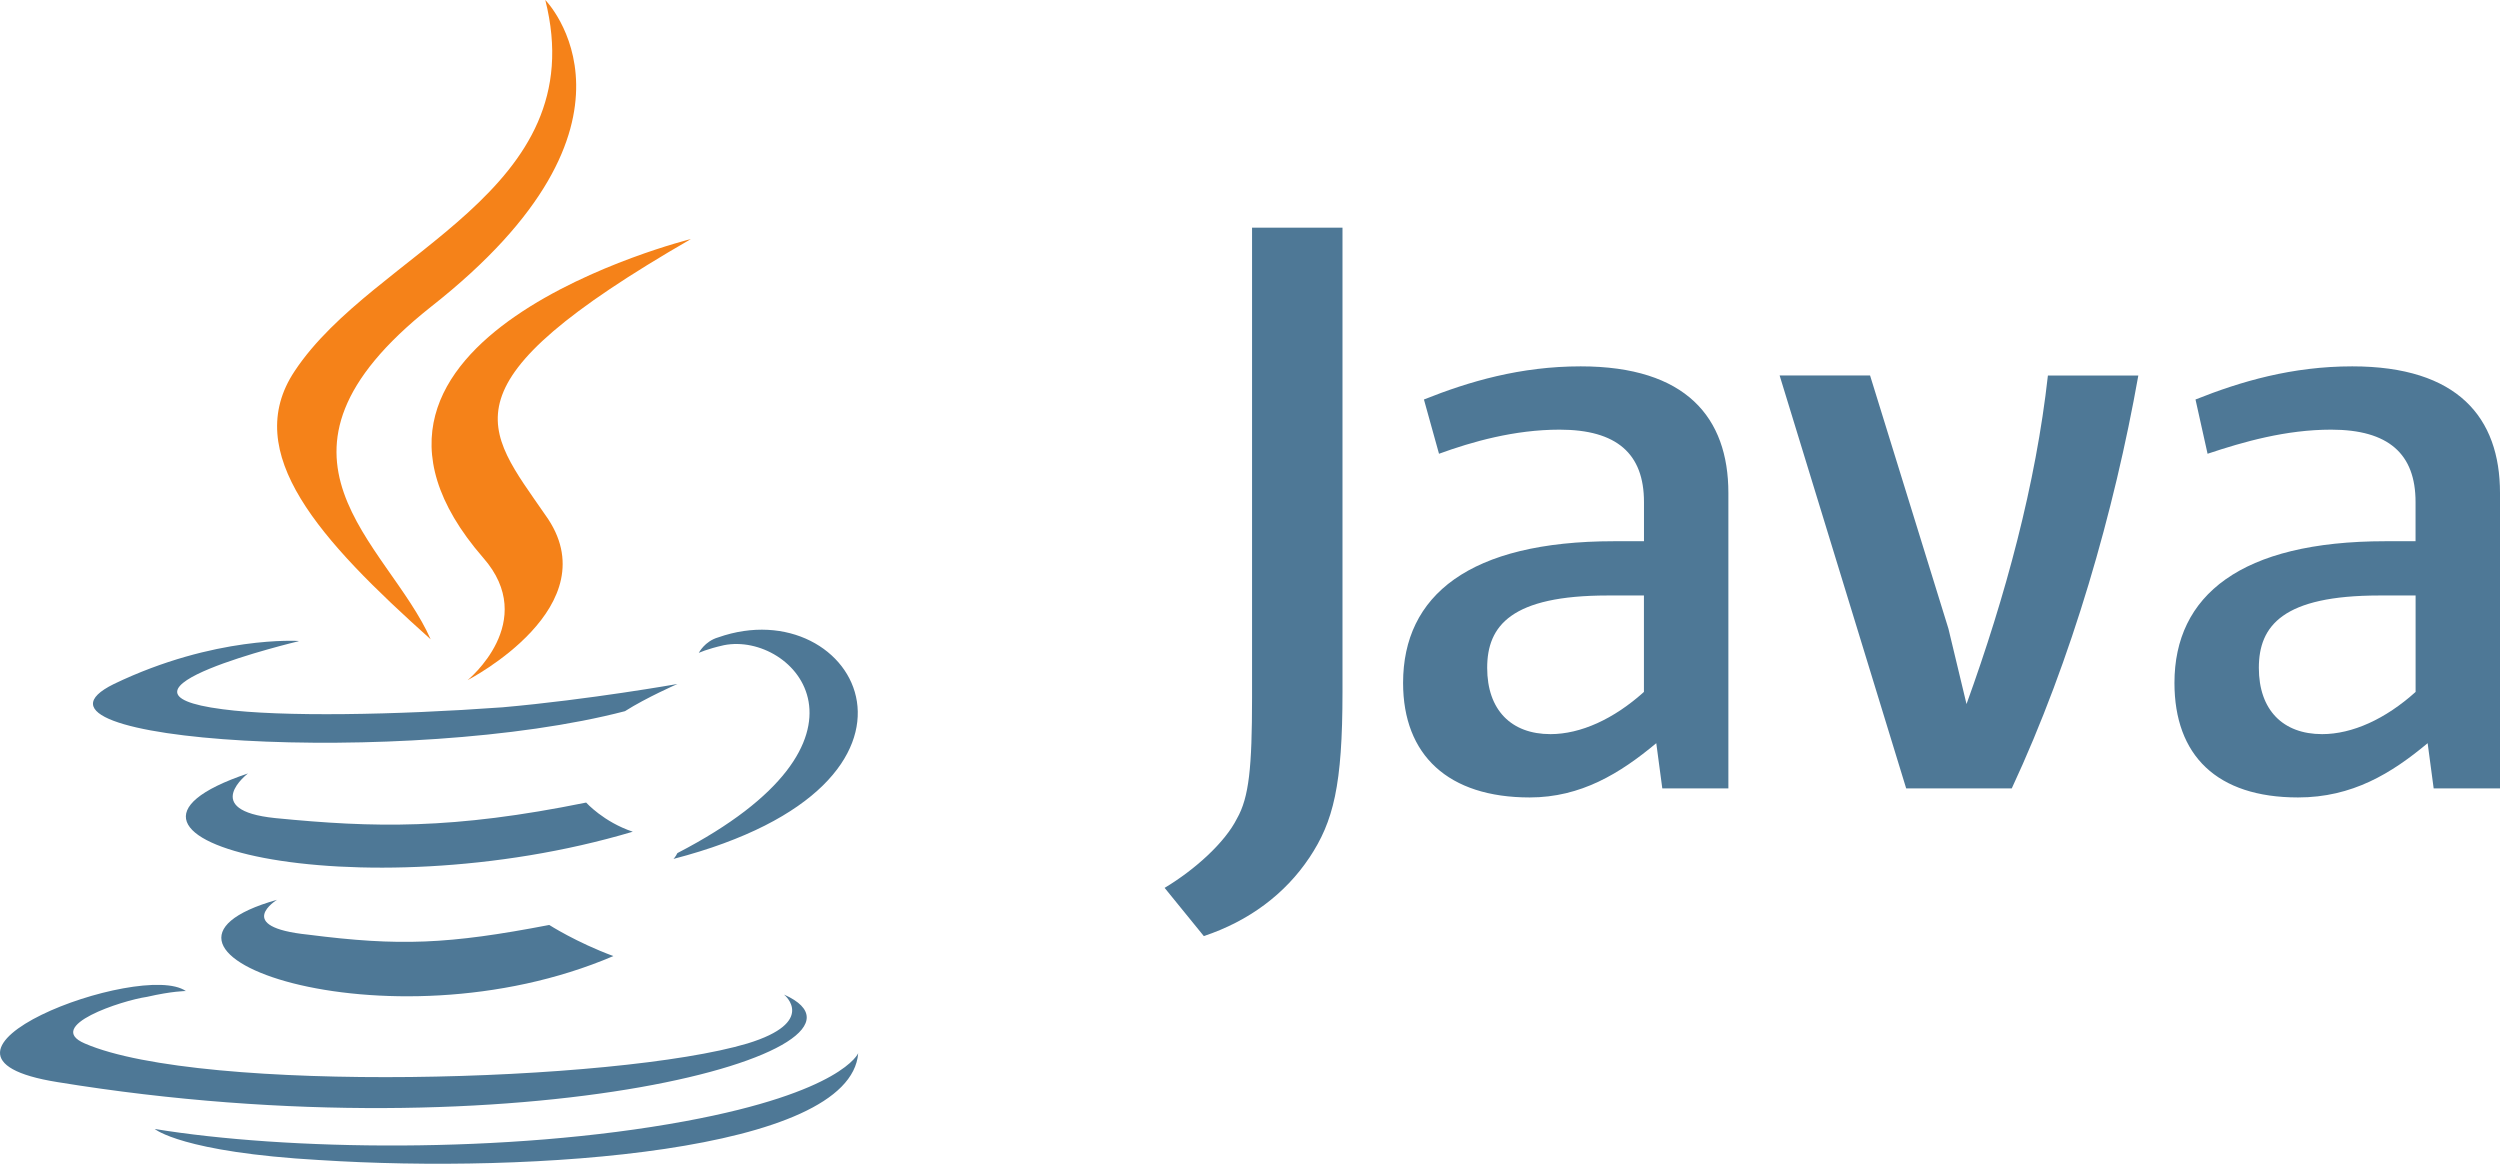
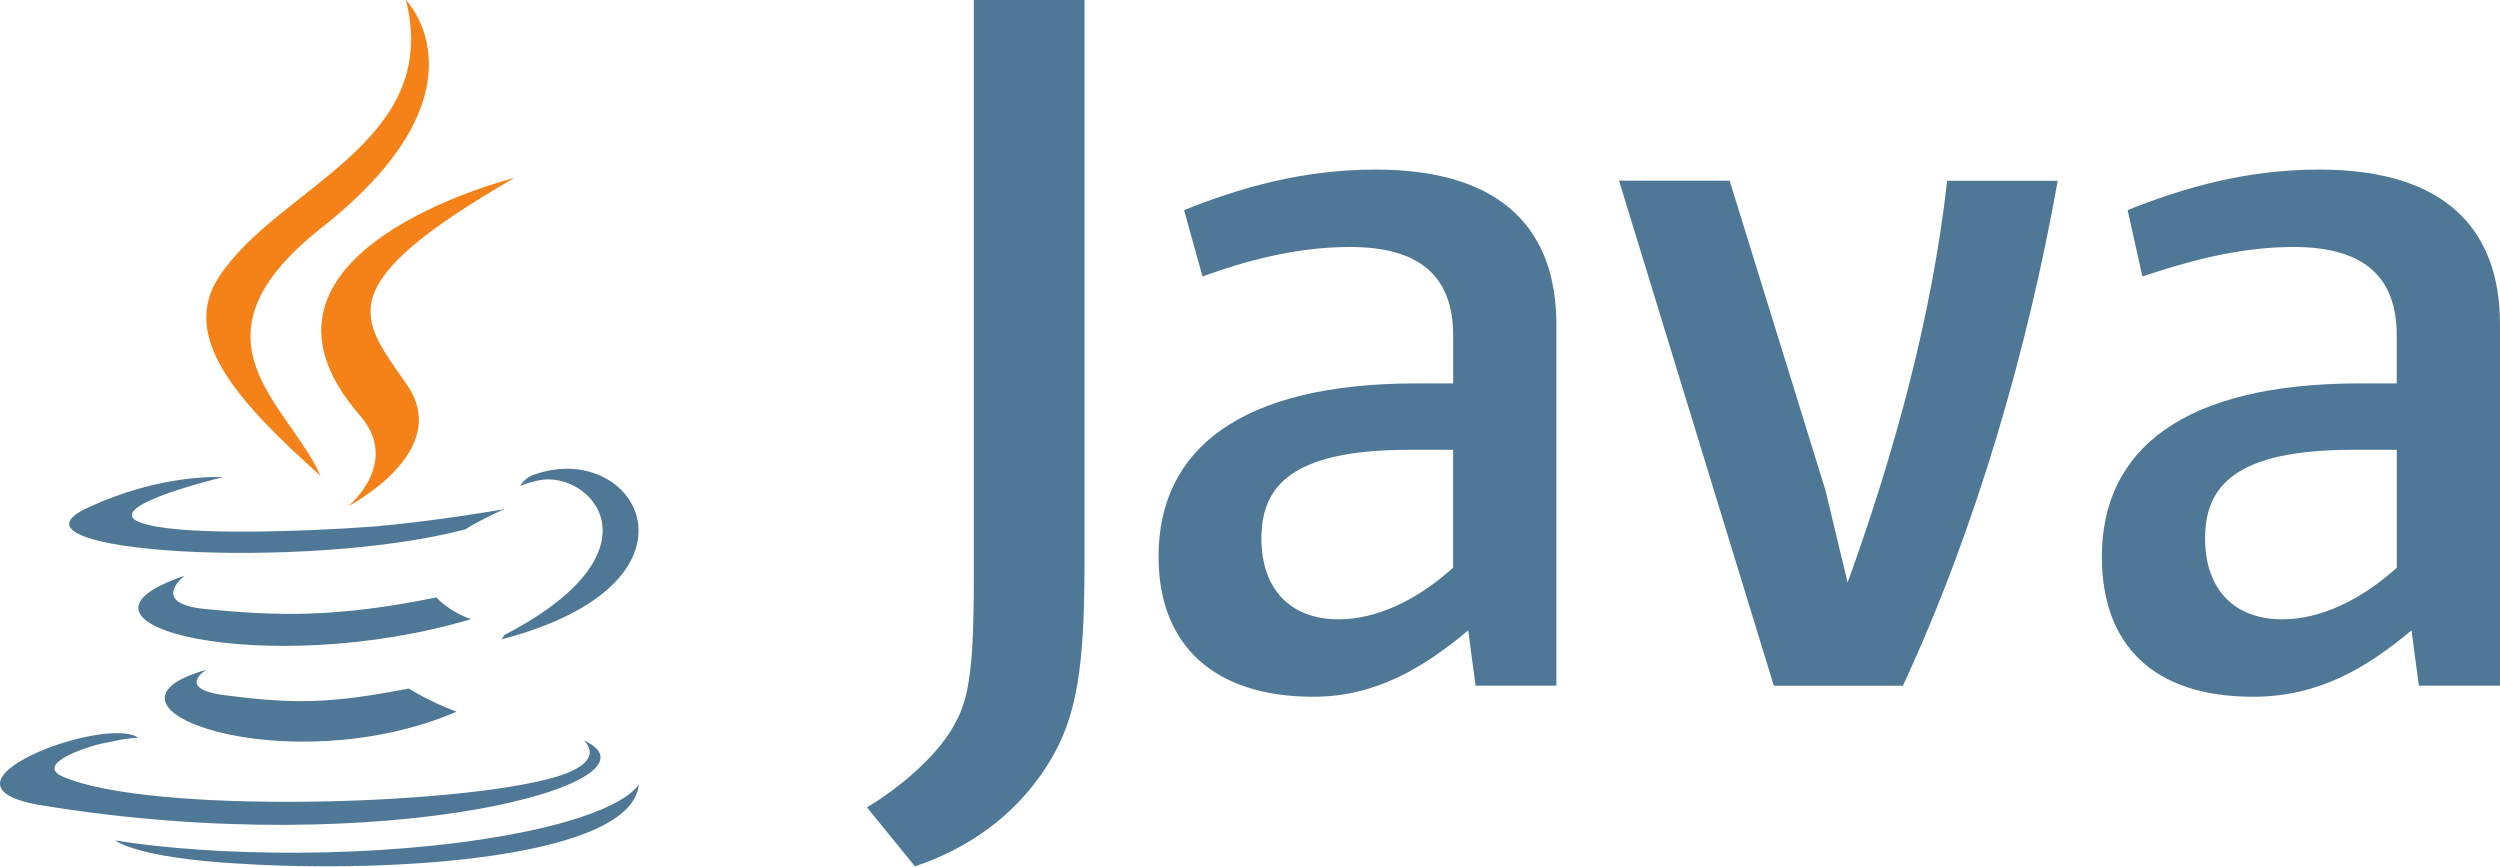
- <svg xmlns="http://www.w3.org/2000/svg" width="98.818" height="46" version="1.1" id="svg3">
+ <svg xmlns="http://www.w3.org/2000/svg" width="132.747" height="46" version="1.1" id="svg3">
  <defs id="defs3" />
  <path d="m 10.956,35.562 c 0,0 -1.767,1.075 1.23,1.383 3.6,0.46 5.53,0.384 9.524,-0.384 0,0 1.075,0.69 2.535,1.23 -8.987,3.84 -20.354,-0.23 -13.288,-2.227 z M 9.804,30.57 c 0,0 -1.92,1.46 1.075,1.767 3.917,0.384 7,0.46 12.29,-0.614 0,0 0.69,0.768 1.843,1.152 -10.83,3.226 -22.966,0.307 -15.208,-2.304 z m 21.2,8.756 c 0,0 1.306,1.075 -1.46,1.92 -5.146,1.536 -21.583,1.997 -26.192,0 -1.613,-0.69 1.46,-1.7 2.458,-1.843 1,-0.23 1.536,-0.23 1.536,-0.23 -1.766,-1.23 -11.752,2.535 -5.07,3.6 18.357,2.995 33.488,-1.306 28.726,-3.456 z m -19.204,-13.979 c 0,0 -8.372,1.997 -2.996,2.688 2.304,0.307 6.836,0.23 11.06,-0.077 3.456,-0.307 6.913,-0.922 6.913,-0.922 0,0 -1.23,0.538 -2.074,1.075 -8.526,2.227 -24.886,1.23 -20.2,-1.075 3.994,-1.92 7.297,-1.7 7.297,-1.7 z m 14.978,8.372 c 8.602,-4.455 4.608,-8.756 1.843,-8.218 -0.69,0.154 -1,0.307 -1,0.307 0,0 0.23,-0.46 0.768,-0.614 5.453,-1.92 9.755,5.76 -1.767,8.756 0,0 0.077,-0.077 0.154,-0.23 z m -14.132,12.135 c 8.295,0.538 20.97,-0.307 21.276,-4.224 0,0 -0.614,1.536 -6.836,2.688 -7.066,1.306 -15.822,1.152 -20.97,0.307 0,0 1.075,0.922 6.53,1.23 z" fill="#4e7896" id="path1" />
  <path d="m 21.555,0 c 0,0 4.762,4.84 -4.532,12.136 -7.45,5.914 -1.7,9.294 0,13.134 -4.378,-3.917 -7.527,-7.373 -5.377,-10.6 3.15,-4.762 11.828,-7.066 9.908,-14.67 z m -2.458,22.044 c 2.227,2.535 -0.615,4.84 -0.615,4.84 0,0 5.684,-2.92 3.072,-6.53 -2.38,-3.456 -4.224,-5.146 5.76,-10.907 0,0 -15.746,3.917 -8.218,12.596 z" fill="#f58219" id="path2" />
-   <path d="M 68.318,31.162 V 19.485 c 0,-2.98 -1.668,-5.004 -5.838,-5.004 -2.383,0 -4.41,0.596 -6.196,1.31 l 0.596,2.145 c 1.31,-0.477 2.98,-0.953 4.766,-0.953 2.264,0 3.336,0.953 3.336,2.86 v 1.55 h -1.182 c -5.72,0 -8.34,2.145 -8.34,5.6 0,2.86 1.787,4.528 5.004,4.528 2.026,0 3.575,-0.953 5.004,-2.145 l 0.238,1.787 h 2.62 z m -3.338,-3.812 c -1.19,1.072 -2.502,1.668 -3.694,1.668 -1.55,0 -2.502,-0.953 -2.502,-2.62 0,-1.667 0.953,-2.86 4.766,-2.86 h 1.43 v 3.813 z m 14.536,3.813 h -4.17 l -5.003,-16.323 h 3.575 l 3.098,10.01 0.715,2.98 c 1.55,-4.29 2.74,-8.698 3.217,-12.987 h 3.574 c -0.953,5.362 -2.62,11.2 -5.004,16.323 z m 19.302,0 V 19.485 c 0,-2.98 -1.668,-5.004 -5.84,-5.004 -2.383,0 -4.408,0.596 -6.196,1.31 l 0.477,2.145 c 1.43,-0.477 3.098,-0.953 4.885,-0.953 2.264,0 3.336,0.953 3.336,2.86 v 1.55 h -1.19 c -5.72,0 -8.34,2.145 -8.34,5.6 0,2.86 1.668,4.528 4.885,4.528 2.145,0 3.694,-0.953 5.123,-2.145 l 0.238,1.787 h 2.62 z m -3.336,-3.813 c -1.19,1.072 -2.502,1.668 -3.694,1.668 -1.55,0 -2.502,-0.953 -2.502,-2.62 0,-1.667 0.953,-2.86 4.766,-2.86 h 1.43 v 3.813 z m -43.728,6.553 c -0.953,1.43 -2.383,2.502 -4.17,3.098 l -1.55,-1.906 c 1.192,-0.715 2.383,-1.787 2.86,-2.74 0.477,-0.834 0.596,-2.026 0.596,-4.766 V 9 h 3.575 v 18.35 c 0,3.694 -0.358,5.123 -1.31,6.553 z" fill="#4e7896" id="path3" />
+   <path d="M 82.642,36.408 V 17.225 c 0,-4.896 -2.74,-8.221 -9.591,-8.221 -3.915,0 -7.245,0.979 -10.179,2.152 l 0.979,3.524 c 2.152,-0.784 4.896,-1.566 7.83,-1.566 3.719,0 5.48,1.566 5.48,4.698 v 2.546 h -1.942 c -9.397,0 -13.701,3.524 -13.701,9.2 0,4.698 2.936,7.439 8.221,7.439 3.328,0 5.873,-1.566 8.221,-3.524 l 0.391,2.936 h 4.304 z m -5.484,-6.262 c -1.955,1.761 -4.11,2.74 -6.068,2.74 -2.546,0 -4.11,-1.566 -4.11,-4.304 0,-2.739 1.566,-4.698 7.83,-4.698 h 2.349 v 6.264 z m 23.88,6.264 H 94.188 L 85.969,9.594 h 5.873 l 5.089,16.444 1.175,4.896 C 100.652,23.886 102.607,16.645 103.39,9.599 h 5.871 c -1.566,8.809 -4.304,18.399 -8.221,26.815 z m 31.709,0 V 17.225 c 0,-4.896 -2.74,-8.221 -9.594,-8.221 -3.915,0 -7.241,0.979 -10.179,2.152 l 0.784,3.524 c 2.349,-0.784 5.089,-1.566 8.025,-1.566 3.719,0 5.48,1.566 5.48,4.698 v 2.546 h -1.955 c -9.397,0 -13.701,3.524 -13.701,9.2 0,4.698 2.74,7.439 8.025,7.439 3.524,0 6.068,-1.566 8.416,-3.524 l 0.391,2.936 h 4.304 z m -5.48,-6.264 c -1.955,1.761 -4.11,2.74 -6.069,2.74 -2.546,0 -4.11,-1.566 -4.11,-4.304 0,-2.739 1.566,-4.698 7.83,-4.698 h 2.349 v 6.264 z M 55.431,40.911 C 53.865,43.26 51.516,45.021 48.58,46 l -2.546,-3.131 c 1.958,-1.175 3.915,-2.936 4.698,-4.501 0.784,-1.37 0.979,-3.328 0.979,-7.83 V 0 h 5.873 v 30.145 c 0,6.068 -0.588,8.416 -2.152,10.765 z" fill="#4e7896" id="path3" style="stroke-width:1.643" />
</svg>
